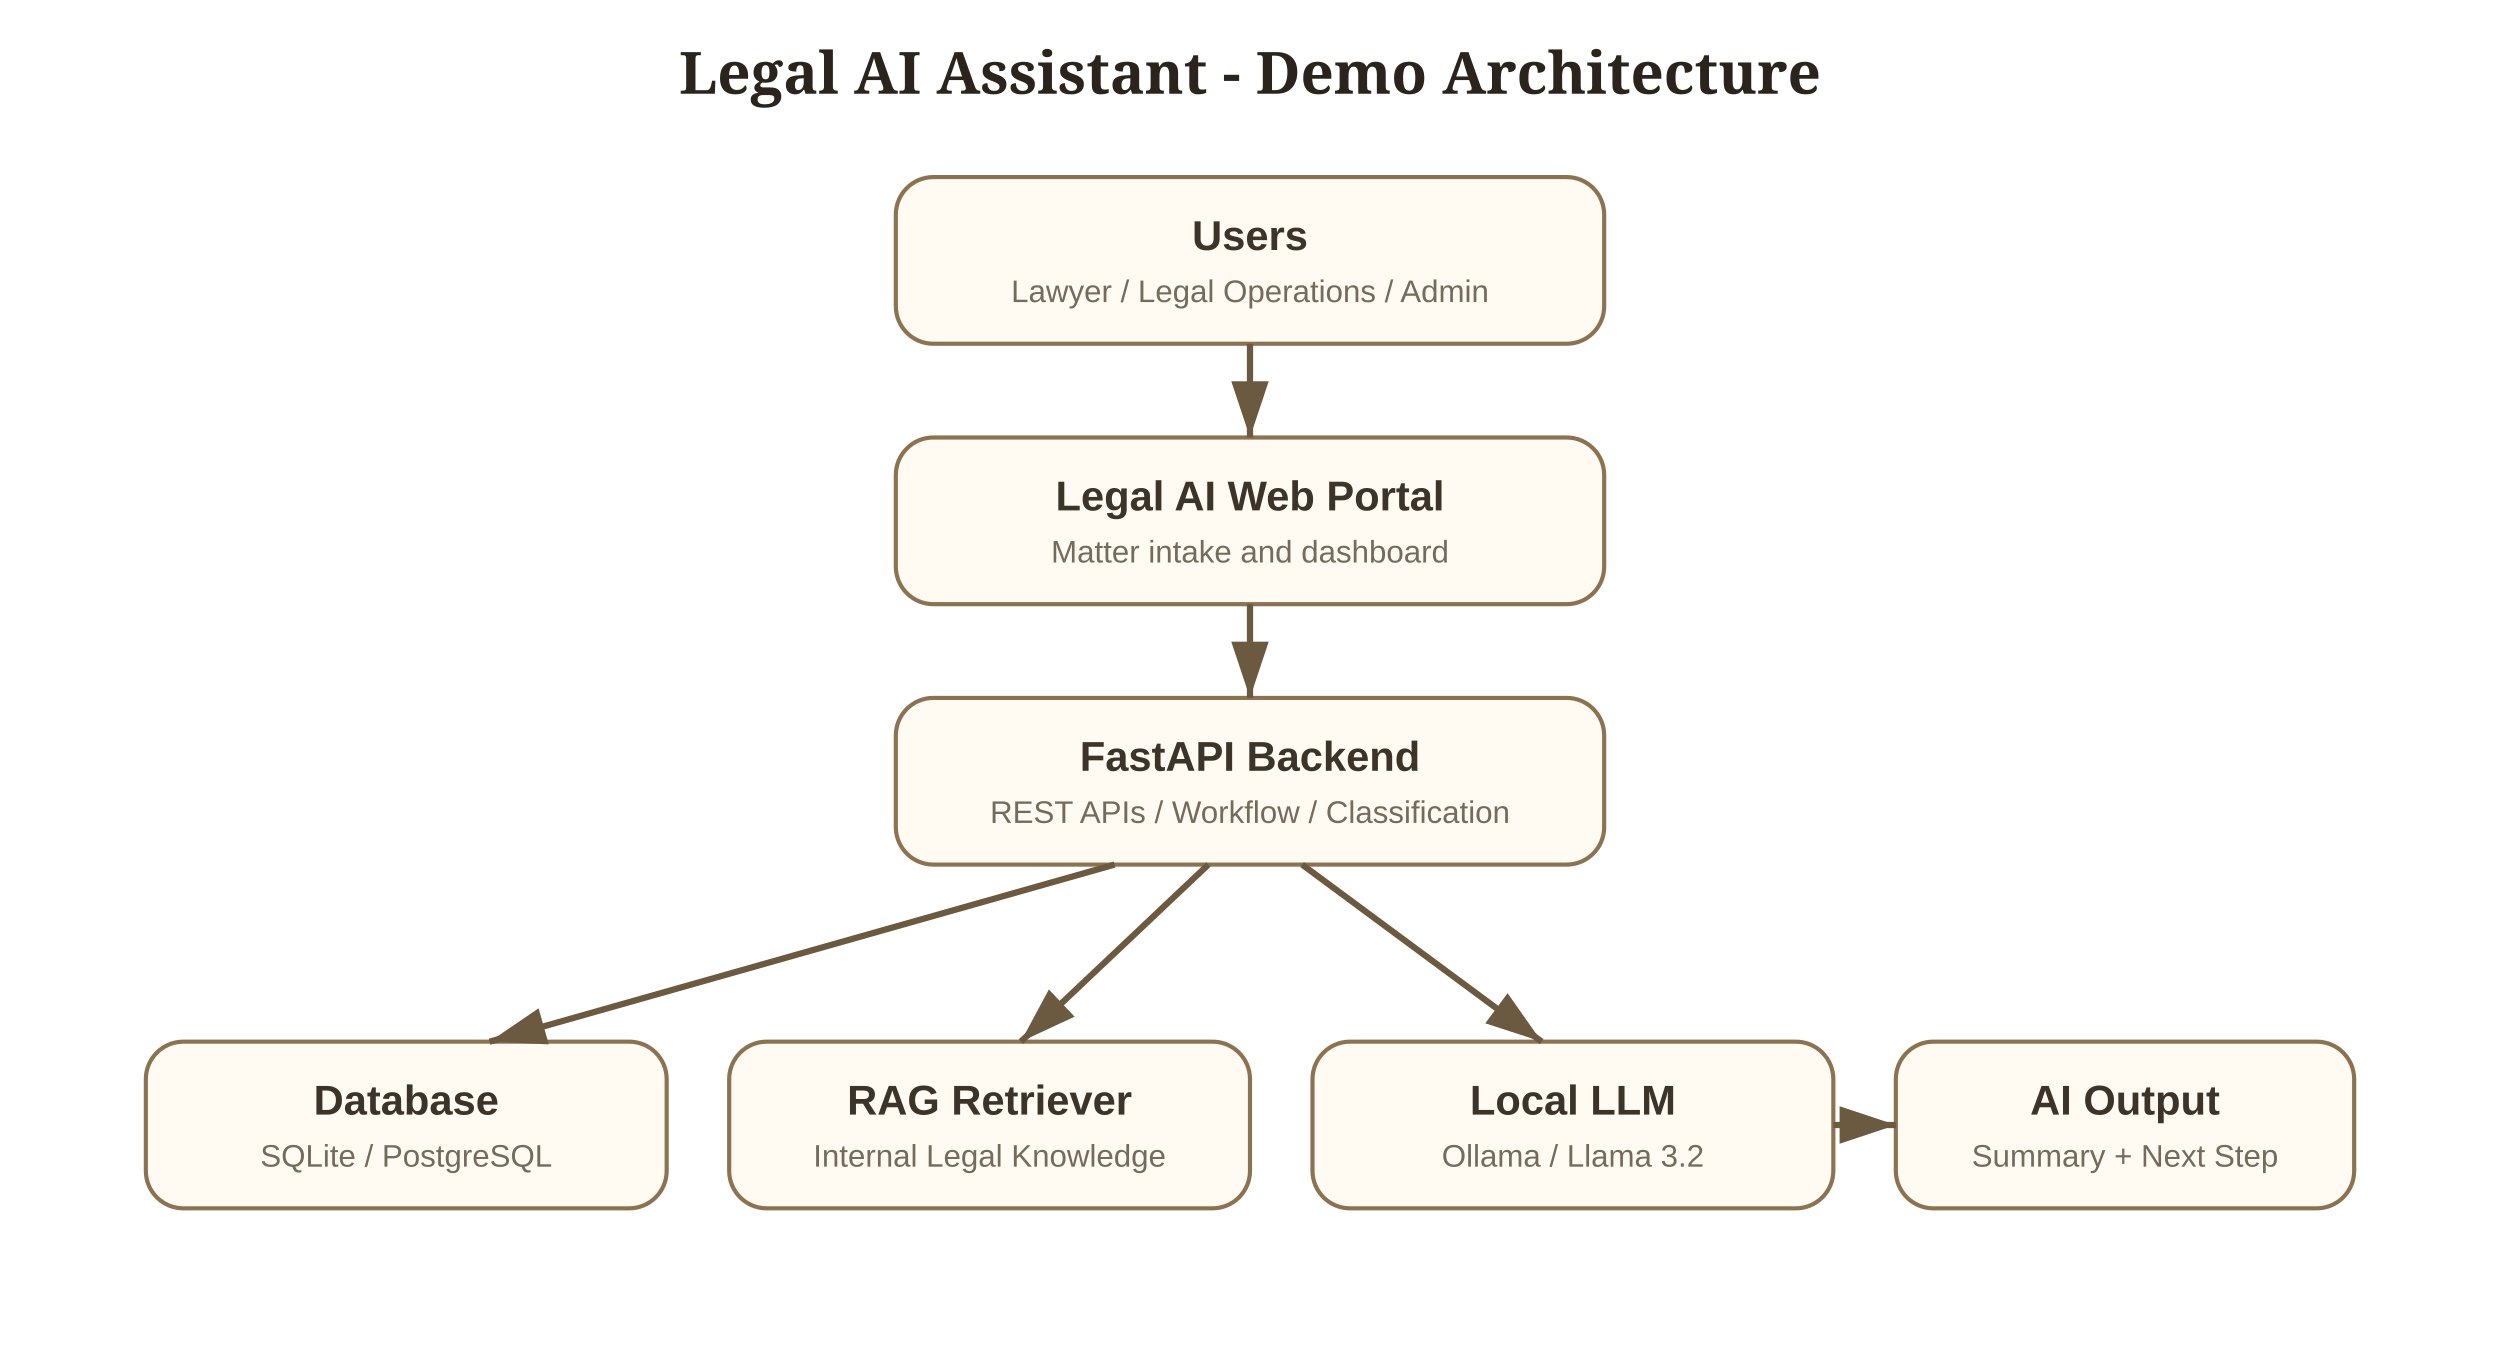
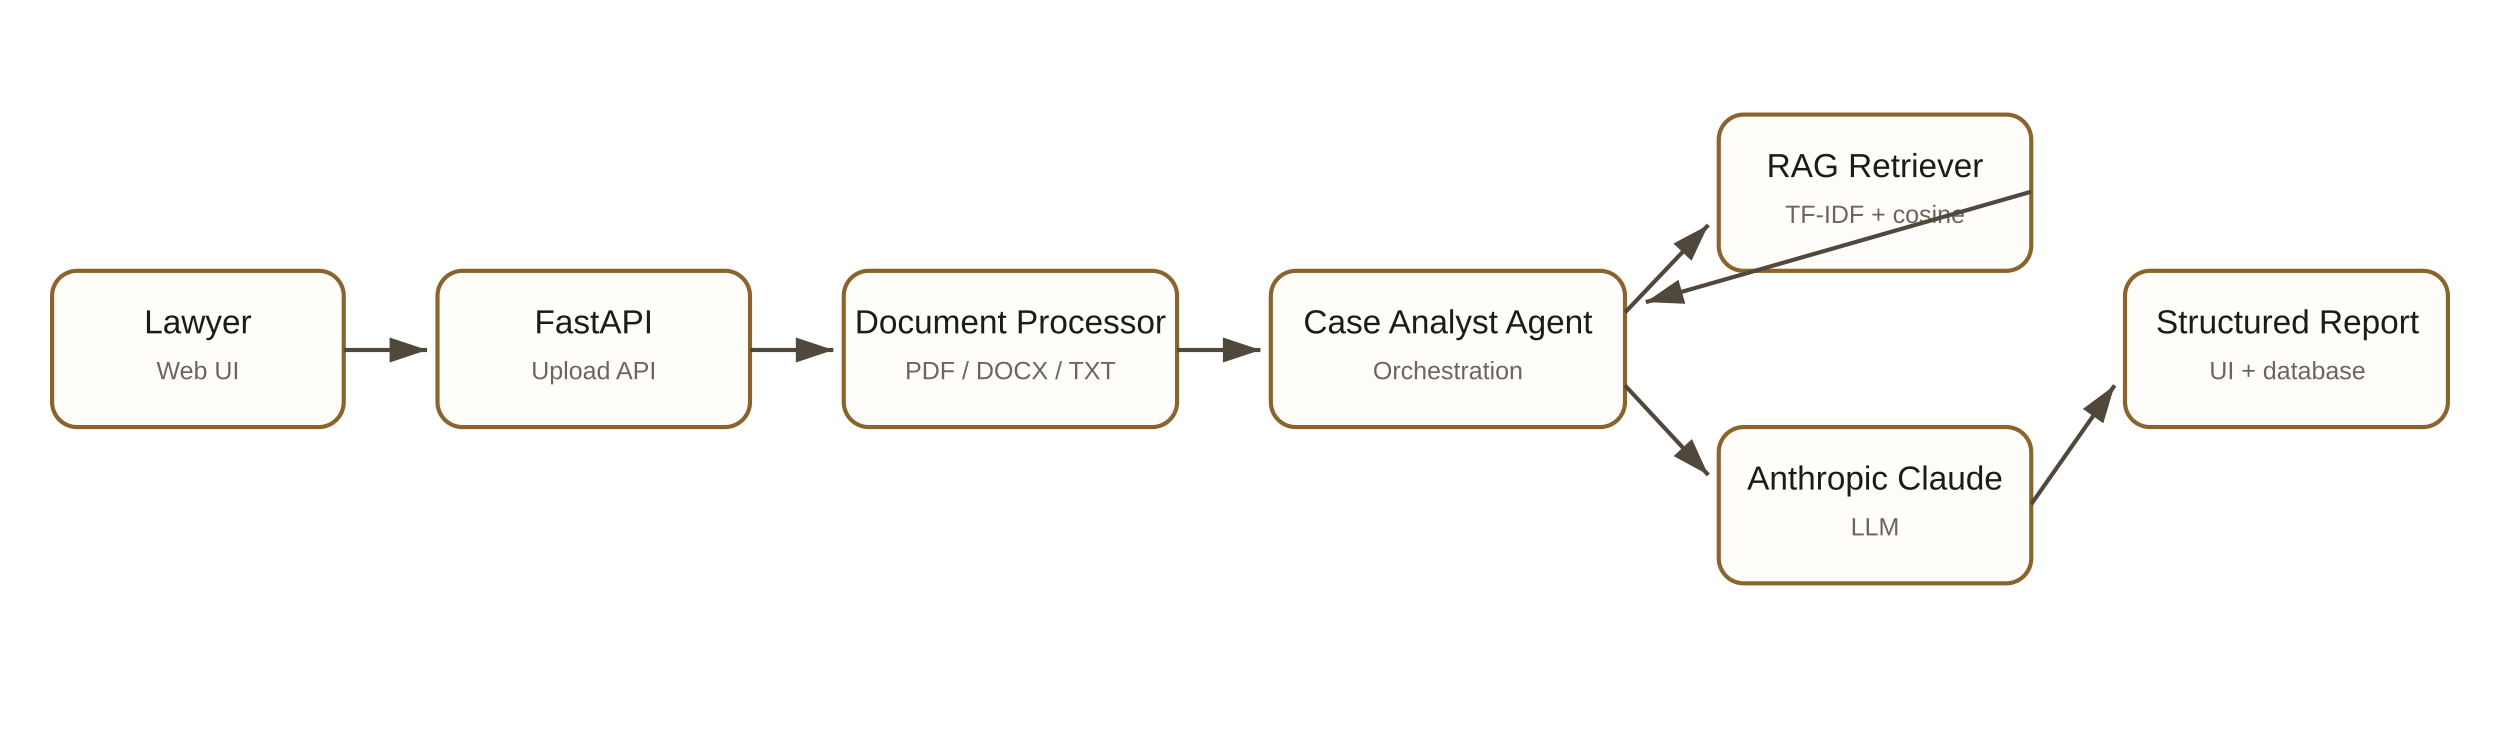
- <svg xmlns="http://www.w3.org/2000/svg" width="1200" height="650" viewBox="0 0 1200 650">
+ <svg xmlns="http://www.w3.org/2000/svg" width="1200" height="360" viewBox="0 0 1200 360">
+   <style>
+     .box{fill:#fffdf9;stroke:#8a642c;stroke-width:2;rx:12;ry:12}.t{font:16px Arial,sans-serif;fill:#1d1b18;text-anchor:middle}.s{font:12px Arial,sans-serif;fill:#6d655c;text-anchor:middle}.a{stroke:#51483d;stroke-width:2;marker-end:url(#arrow)}
+   </style>
  <defs>
    <marker id="arrow" markerWidth="10" markerHeight="10" refX="9" refY="3" orient="auto">
-       <path d="M0,0 L0,6 L9,3 z" fill="#6b5a40" />
+       <path d="M0,0 L0,6 L9,3 z" fill="#51483d" />
    </marker>
  </defs>
-   <style>
- .box{fill:#fffaf2;stroke:#8b7352;stroke-width:2;rx:18;ry:18}
- .title{font:700 28px Georgia;fill:#2a241d}
- .text{font:600 20px Arial;fill:#3d3429;text-anchor:middle}
- .small{font:15px Arial;fill:#756b5d;text-anchor:middle}
- .arrow{stroke:#6b5a40;stroke-width:3;marker-end:url(#arrow)}
- </style>
-   <text x="600" y="45" text-anchor="middle" class="title">Legal AI Assistant - Demo Architecture</text>
-   <rect x="430" y="85" width="340" height="80" class="box" />
-   <text x="600" y="120" class="text">Users</text>
-   <text x="600" y="145" class="small">Lawyer / Legal Operations / Admin</text>
-   <rect x="430" y="210" width="340" height="80" class="box" />
-   <text x="600" y="245" class="text">Legal AI Web Portal</text>
-   <text x="600" y="270" class="small">Matter intake and dashboard</text>
-   <rect x="430" y="335" width="340" height="80" class="box" />
-   <text x="600" y="370" class="text">FastAPI Backend</text>
-   <text x="600" y="395" class="small">REST APIs / Workflow / Classification</text>
-   <rect x="70" y="500" width="250" height="80" class="box" />
-   <text x="195" y="535" class="text">Database</text>
-   <text x="195" y="560" class="small">SQLite / PostgreSQL</text>
-   <rect x="350" y="500" width="250" height="80" class="box" />
-   <text x="475" y="535" class="text">RAG Retriever</text>
-   <text x="475" y="560" class="small">Internal Legal Knowledge</text>
-   <rect x="630" y="500" width="250" height="80" class="box" />
-   <text x="755" y="535" class="text">Local LLM</text>
-   <text x="755" y="560" class="small">Ollama / Llama 3.2</text>
-   <rect x="910" y="500" width="220" height="80" class="box" />
-   <text x="1020" y="535" class="text">AI Output</text>
-   <text x="1020" y="560" class="small">Summary + Next Step</text>
-   <line x1="600" y1="165" x2="600" y2="210" class="arrow" />
-   <line x1="600" y1="290" x2="600" y2="335" class="arrow" />
-   <line x1="535" y1="415" x2="235" y2="500" class="arrow" />
-   <line x1="580" y1="415" x2="490" y2="500" class="arrow" />
-   <line x1="625" y1="415" x2="740" y2="500" class="arrow" />
-   <line x1="880" y1="540" x2="910" y2="540" class="arrow" />
+   <rect x="25" y="130" width="140" height="75" class="box" />
+   <text x="95" y="160" class="t">Lawyer</text>
+   <text x="95" y="182" class="s">Web UI</text>
+   <rect x="210" y="130" width="150" height="75" class="box" />
+   <text x="285" y="160" class="t">FastAPI</text>
+   <text x="285" y="182" class="s">Upload API</text>
+   <rect x="405" y="130" width="160" height="75" class="box" />
+   <text x="485" y="160" class="t">Document Processor</text>
+   <text x="485" y="182" class="s">PDF / DOCX / TXT</text>
+   <rect x="610" y="130" width="170" height="75" class="box" />
+   <text x="695" y="160" class="t">Case Analyst Agent</text>
+   <text x="695" y="182" class="s">Orchestration</text>
+   <rect x="825" y="55" width="150" height="75" class="box" />
+   <text x="900" y="85" class="t">RAG Retriever</text>
+   <text x="900" y="107" class="s">TF-IDF + cosine</text>
+   <rect x="825" y="205" width="150" height="75" class="box" />
+   <text x="900" y="235" class="t">Anthropic Claude</text>
+   <text x="900" y="257" class="s">LLM</text>
+   <rect x="1020" y="130" width="155" height="75" class="box" />
+   <text x="1098" y="160" class="t">Structured Report</text>
+   <text x="1098" y="182" class="s">UI + database</text>
+   <line x1="165" y1="168" x2="205" y2="168" class="a" />
+   <line x1="360" y1="168" x2="400" y2="168" class="a" />
+   <line x1="565" y1="168" x2="605" y2="168" class="a" />
+   <line x1="780" y1="150" x2="820" y2="108" class="a" />
+   <line x1="780" y1="185" x2="820" y2="228" class="a" />
+   <line x1="975" y1="92" x2="790" y2="145" class="a" />
+   <line x1="975" y1="242" x2="1015" y2="185" class="a" />
</svg>
